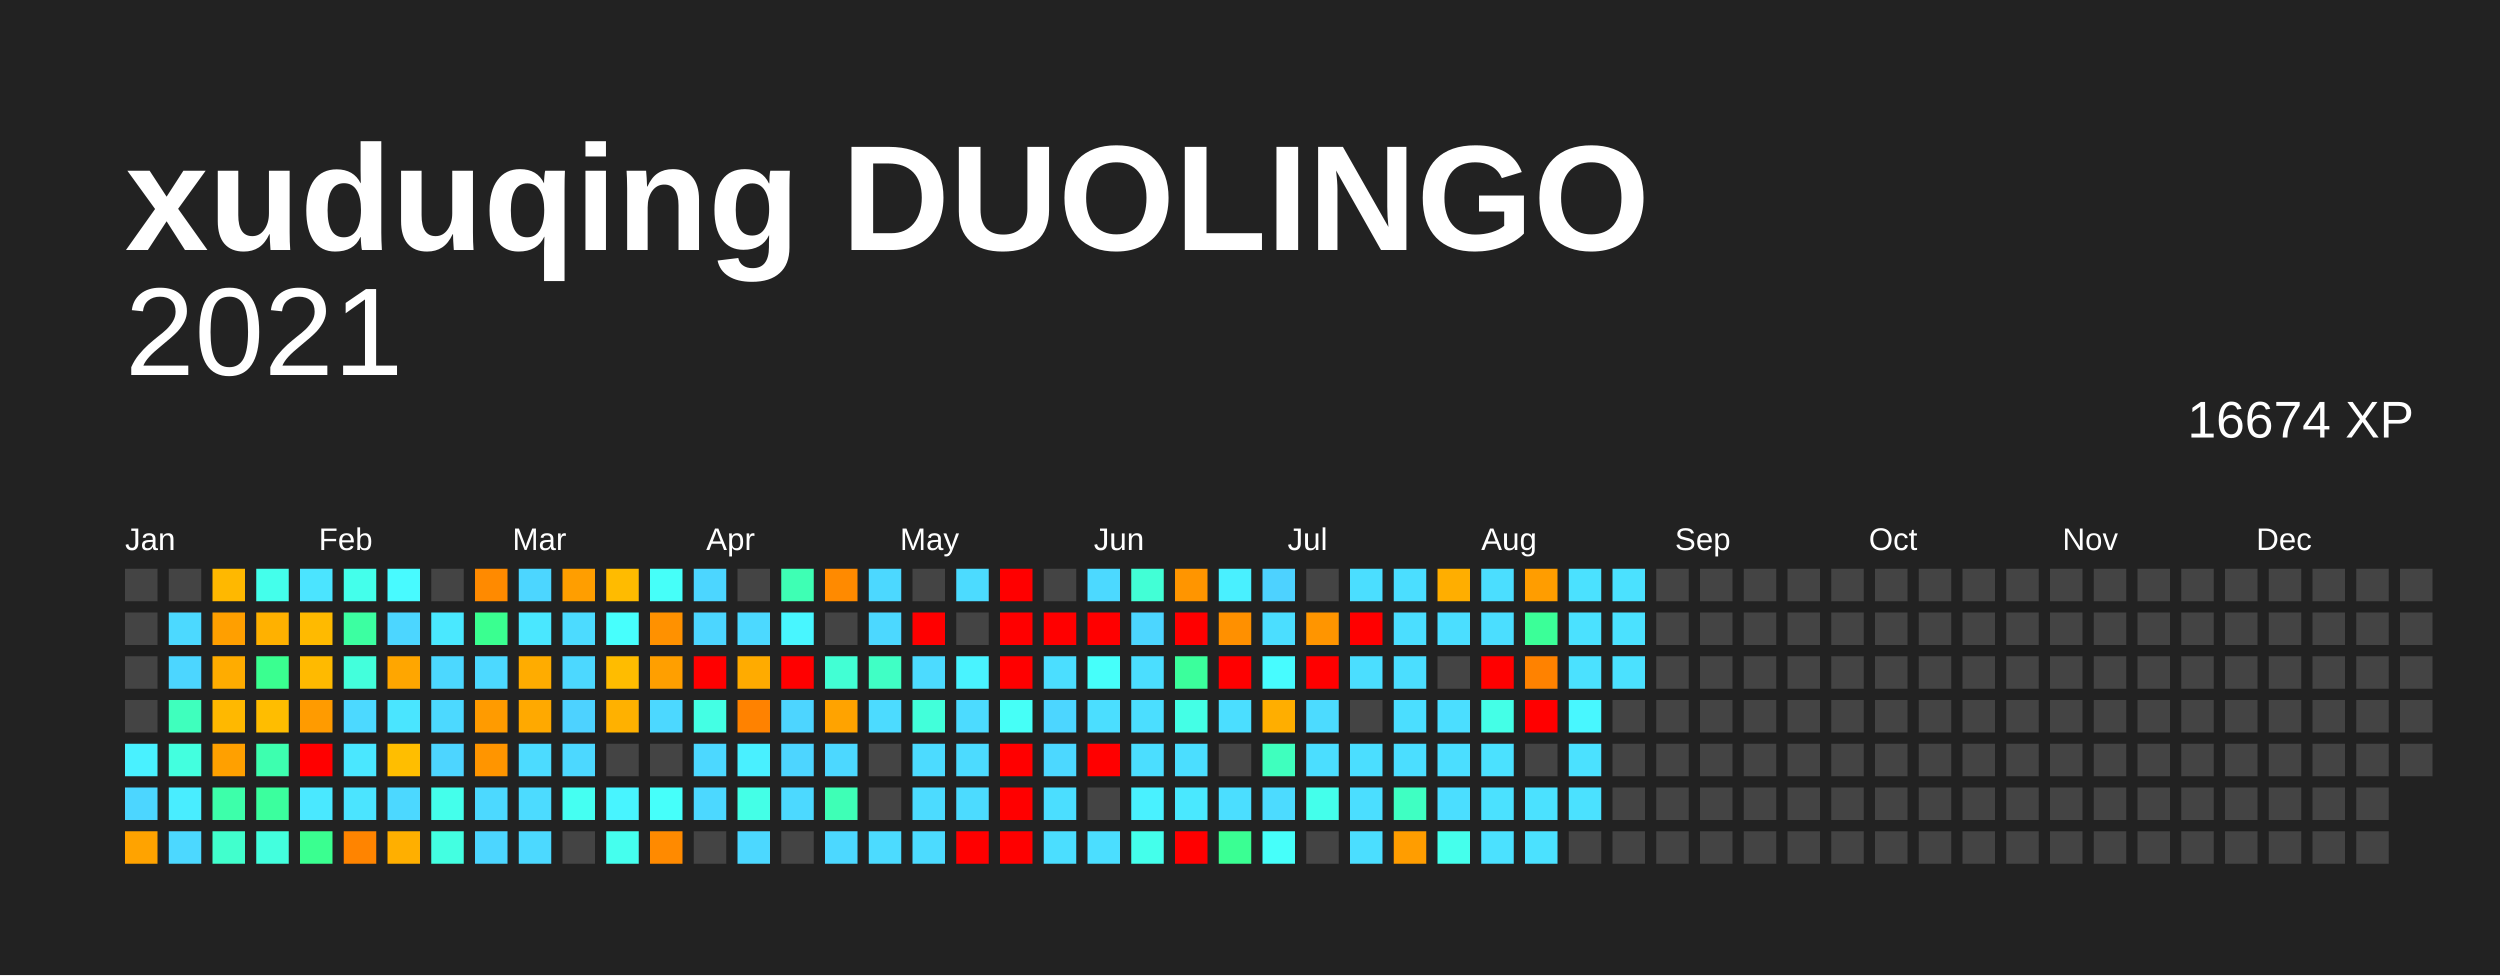
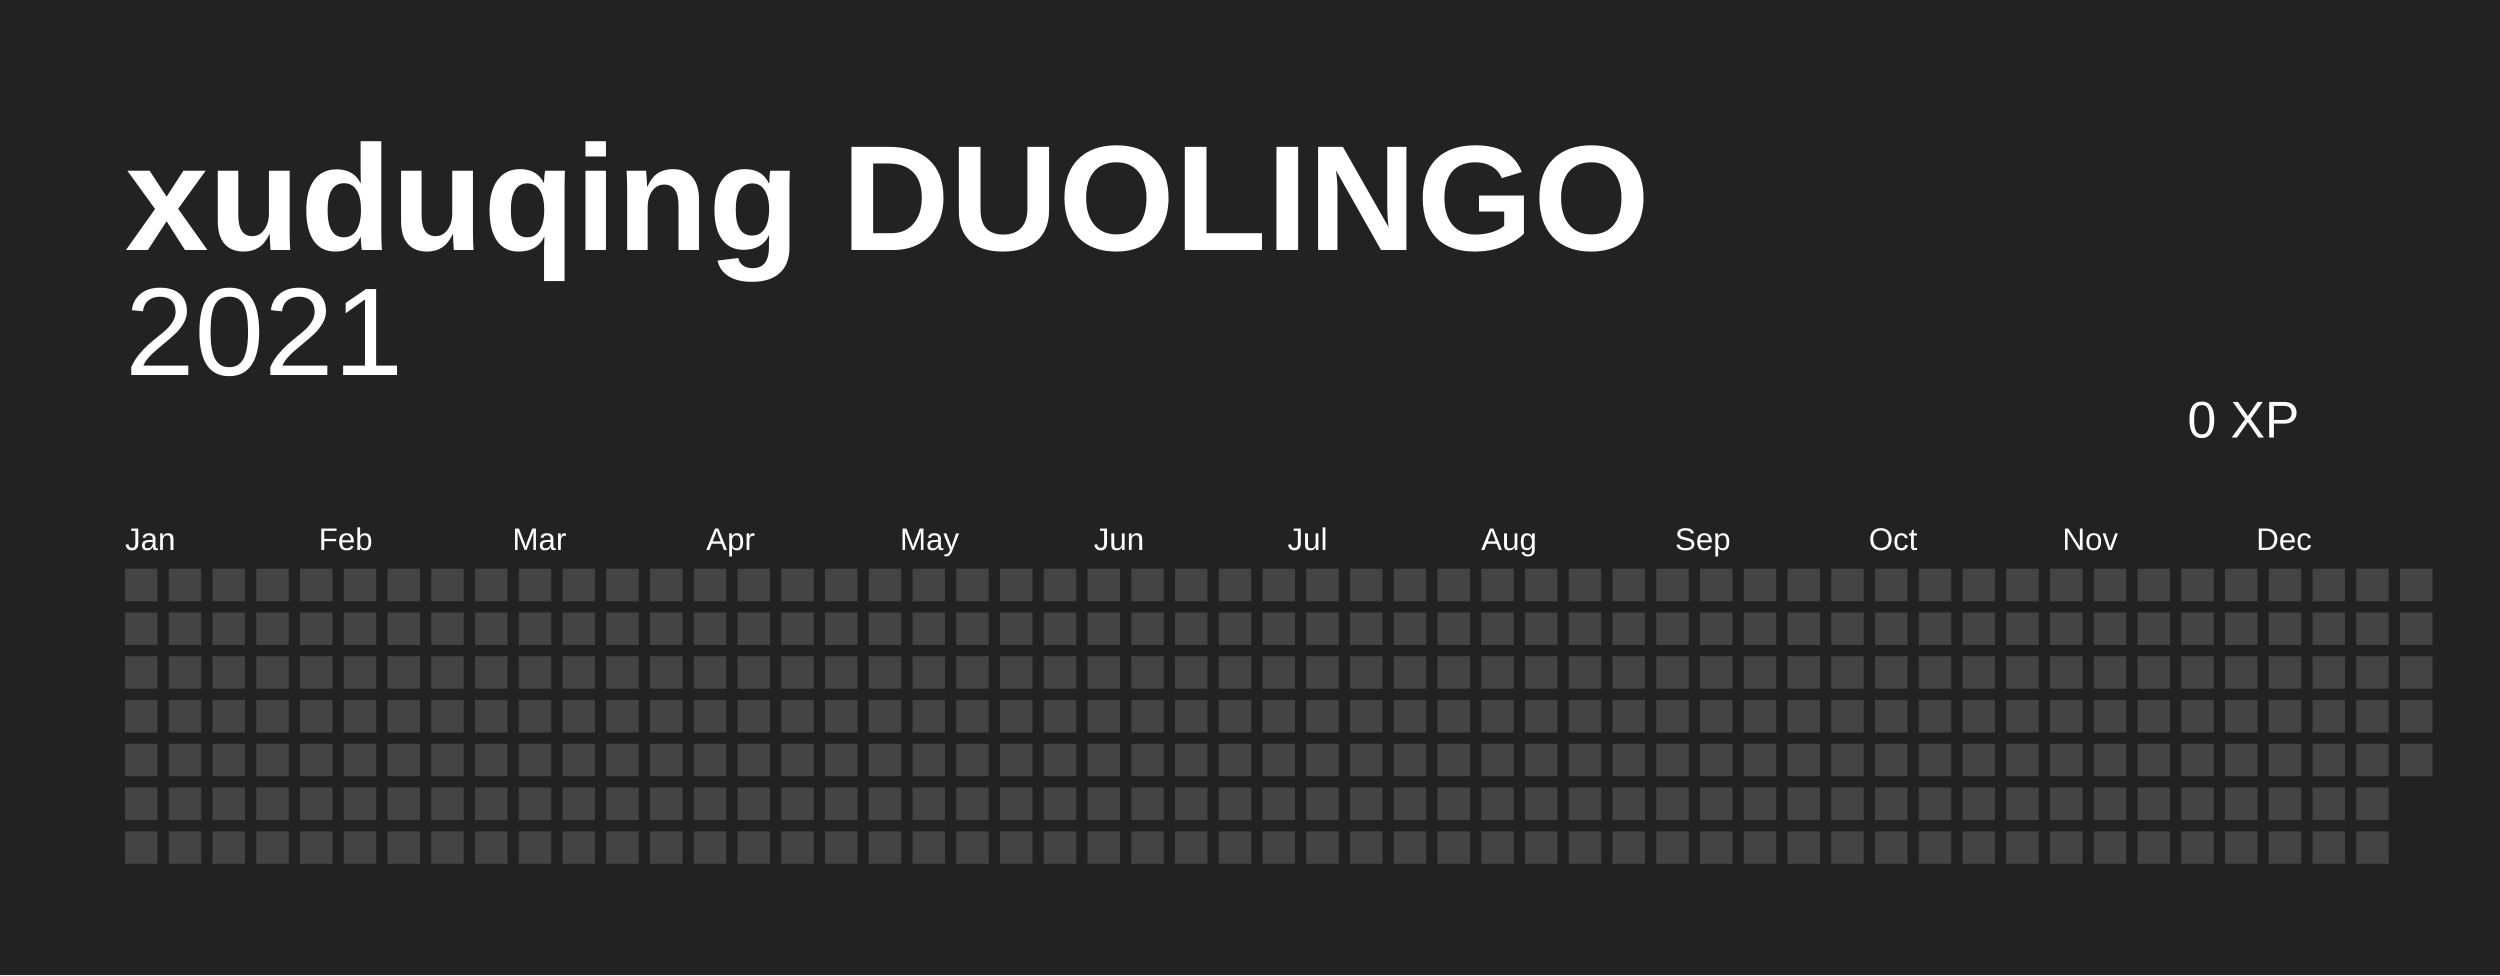
<svg xmlns="http://www.w3.org/2000/svg" baseProfile="full" height="78mm" version="1.1" viewBox="0,0,200,78" width="200mm">
  <defs />
  <rect fill="#222222" height="78" width="200" x="0" y="0" />
  <text fill="#FFFFFF" style="font-size:12px; font-family:Arial; font-weight:bold;" x="10" y="20">xuduqing DUOLINGO</text>
  <text alignment-baseline="hanging" fill="#FFFFFF" style="font-size:10.0px; font-family:Arial;" x="10" y="30">2021</text>
-   <text alignment-baseline="hanging" fill="#FFFFFF" style="font-size:4.125px; font-family:Arial;" x="175" y="35">16674 XP</text>
+   <text alignment-baseline="hanging" fill="#FFFFFF" style="font-size:4.125px; font-family:Arial;" x="175" y="35">0 XP</text>
  <text fill="#FFFFFF" style="font-size:2.5px; font-family:Arial" x="10.0" y="44">Jan</text>
  <text fill="#FFFFFF" style="font-size:2.5px; font-family:Arial" x="25.5" y="44">Feb</text>
  <text fill="#FFFFFF" style="font-size:2.5px; font-family:Arial" x="41.0" y="44">Mar</text>
  <text fill="#FFFFFF" style="font-size:2.5px; font-family:Arial" x="56.5" y="44">Apr</text>
  <text fill="#FFFFFF" style="font-size:2.5px; font-family:Arial" x="72.0" y="44">May</text>
  <text fill="#FFFFFF" style="font-size:2.5px; font-family:Arial" x="87.5" y="44">Jun</text>
  <text fill="#FFFFFF" style="font-size:2.5px; font-family:Arial" x="103.0" y="44">Jul</text>
  <text fill="#FFFFFF" style="font-size:2.5px; font-family:Arial" x="118.5" y="44">Aug</text>
  <text fill="#FFFFFF" style="font-size:2.5px; font-family:Arial" x="134.0" y="44">Sep</text>
  <text fill="#FFFFFF" style="font-size:2.5px; font-family:Arial" x="149.5" y="44">Oct</text>
  <text fill="#FFFFFF" style="font-size:2.5px; font-family:Arial" x="165.0" y="44">Nov</text>
  <text fill="#FFFFFF" style="font-size:2.5px; font-family:Arial" x="180.5" y="44">Dec</text>
  <rect fill="#444444" height="2.6" width="2.6" x="10.0" y="45.5" />
  <rect fill="#444444" height="2.6" width="2.6" x="10.0" y="49.0" />
  <rect fill="#444444" height="2.6" width="2.6" x="10.0" y="52.5" />
  <rect fill="#444444" height="2.6" width="2.6" x="10.0" y="56.0" />
-   <rect fill="#49f1ff" height="2.6" width="2.6" x="10.0" y="59.5" />
-   <rect fill="#4cd6ff" height="2.6" width="2.6" x="10.0" y="63.0" />
-   <rect fill="#ffa300" height="2.6" width="2.6" x="10.0" y="66.5" />
+   <rect fill="#444444" height="2.6" width="2.6" x="10.0" y="59.5" />
+   <rect fill="#444444" height="2.6" width="2.6" x="10.0" y="63.0" />
+   <rect fill="#444444" height="2.6" width="2.6" x="10.0" y="66.5" />
  <rect fill="#444444" height="2.6" width="2.6" x="13.5" y="45.5" />
-   <rect fill="#4cd9ff" height="2.6" width="2.6" x="13.5" y="49.0" />
-   <rect fill="#4cd6ff" height="2.6" width="2.6" x="13.5" y="52.5" />
-   <rect fill="#3fffbd" height="2.6" width="2.6" x="13.5" y="56.0" />
-   <rect fill="#43ffdf" height="2.6" width="2.6" x="13.5" y="59.5" />
-   <rect fill="#49edff" height="2.6" width="2.6" x="13.5" y="63.0" />
-   <rect fill="#4cd8ff" height="2.6" width="2.6" x="13.5" y="66.5" />
-   <rect fill="#ffb800" height="2.6" width="2.6" x="17.0" y="45.5" />
-   <rect fill="#ff9f00" height="2.6" width="2.6" x="17.0" y="49.0" />
-   <rect fill="#ffac00" height="2.6" width="2.6" x="17.0" y="52.5" />
-   <rect fill="#ffb800" height="2.6" width="2.6" x="17.0" y="56.0" />
-   <rect fill="#ffa000" height="2.6" width="2.6" x="17.0" y="59.5" />
-   <rect fill="#3dffaa" height="2.6" width="2.6" x="17.0" y="63.0" />
-   <rect fill="#41ffcd" height="2.6" width="2.6" x="17.0" y="66.5" />
-   <rect fill="#44ffeb" height="2.6" width="2.6" x="20.5" y="45.5" />
-   <rect fill="#ffb100" height="2.6" width="2.6" x="20.5" y="49.0" />
-   <rect fill="#3aff90" height="2.6" width="2.6" x="20.5" y="52.5" />
-   <rect fill="#ffbd00" height="2.6" width="2.6" x="20.5" y="56.0" />
-   <rect fill="#3dffaf" height="2.6" width="2.6" x="20.5" y="59.5" />
-   <rect fill="#3bff9e" height="2.6" width="2.6" x="20.5" y="63.0" />
-   <rect fill="#43ffde" height="2.6" width="2.6" x="20.5" y="66.5" />
-   <rect fill="#4be4ff" height="2.6" width="2.6" x="24.0" y="45.5" />
-   <rect fill="#ffba00" height="2.6" width="2.6" x="24.0" y="49.0" />
-   <rect fill="#ffba00" height="2.6" width="2.6" x="24.0" y="52.5" />
-   <rect fill="#ff9b00" height="2.6" width="2.6" x="24.0" y="56.0" />
-   <rect fill="red" height="2.6" width="2.6" x="24.0" y="59.5" />
-   <rect fill="#4ae8ff" height="2.6" width="2.6" x="24.0" y="63.0" />
-   <rect fill="#3aff90" height="2.6" width="2.6" x="24.0" y="66.5" />
-   <rect fill="#44ffeb" height="2.6" width="2.6" x="27.5" y="45.5" />
-   <rect fill="#3cffa1" height="2.6" width="2.6" x="27.5" y="49.0" />
-   <rect fill="#43ffdc" height="2.6" width="2.6" x="27.5" y="52.5" />
-   <rect fill="#4cd9ff" height="2.6" width="2.6" x="27.5" y="56.0" />
-   <rect fill="#4ae7ff" height="2.6" width="2.6" x="27.5" y="59.5" />
-   <rect fill="#4be4ff" height="2.6" width="2.6" x="27.5" y="63.0" />
-   <rect fill="#ff8400" height="2.6" width="2.6" x="27.5" y="66.5" />
-   <rect fill="#48faff" height="2.6" width="2.6" x="31.0" y="45.5" />
-   <rect fill="#4cd6ff" height="2.6" width="2.6" x="31.0" y="49.0" />
-   <rect fill="#ffa600" height="2.6" width="2.6" x="31.0" y="52.5" />
-   <rect fill="#4ae5ff" height="2.6" width="2.6" x="31.0" y="56.0" />
-   <rect fill="#ffbe00" height="2.6" width="2.6" x="31.0" y="59.5" />
-   <rect fill="#4cd8ff" height="2.6" width="2.6" x="31.0" y="63.0" />
-   <rect fill="#ffaf00" height="2.6" width="2.6" x="31.0" y="66.5" />
+   <rect fill="#444444" height="2.6" width="2.6" x="13.5" y="49.0" />
+   <rect fill="#444444" height="2.6" width="2.6" x="13.5" y="52.5" />
+   <rect fill="#444444" height="2.6" width="2.6" x="13.5" y="56.0" />
+   <rect fill="#444444" height="2.6" width="2.6" x="13.5" y="59.5" />
+   <rect fill="#444444" height="2.6" width="2.6" x="13.5" y="63.0" />
+   <rect fill="#444444" height="2.6" width="2.6" x="13.5" y="66.5" />
+   <rect fill="#444444" height="2.6" width="2.6" x="17.0" y="45.5" />
+   <rect fill="#444444" height="2.6" width="2.6" x="17.0" y="49.0" />
+   <rect fill="#444444" height="2.6" width="2.6" x="17.0" y="52.5" />
+   <rect fill="#444444" height="2.6" width="2.6" x="17.0" y="56.0" />
+   <rect fill="#444444" height="2.6" width="2.6" x="17.0" y="59.5" />
+   <rect fill="#444444" height="2.6" width="2.6" x="17.0" y="63.0" />
+   <rect fill="#444444" height="2.6" width="2.6" x="17.0" y="66.5" />
+   <rect fill="#444444" height="2.6" width="2.6" x="20.5" y="45.5" />
+   <rect fill="#444444" height="2.6" width="2.6" x="20.5" y="49.0" />
+   <rect fill="#444444" height="2.6" width="2.6" x="20.5" y="52.5" />
+   <rect fill="#444444" height="2.6" width="2.6" x="20.5" y="56.0" />
+   <rect fill="#444444" height="2.6" width="2.6" x="20.5" y="59.5" />
+   <rect fill="#444444" height="2.6" width="2.6" x="20.5" y="63.0" />
+   <rect fill="#444444" height="2.6" width="2.6" x="20.5" y="66.5" />
+   <rect fill="#444444" height="2.6" width="2.6" x="24.0" y="45.5" />
+   <rect fill="#444444" height="2.6" width="2.6" x="24.0" y="49.0" />
+   <rect fill="#444444" height="2.6" width="2.6" x="24.0" y="52.5" />
+   <rect fill="#444444" height="2.6" width="2.6" x="24.0" y="56.0" />
+   <rect fill="#444444" height="2.6" width="2.6" x="24.0" y="59.5" />
+   <rect fill="#444444" height="2.6" width="2.6" x="24.0" y="63.0" />
+   <rect fill="#444444" height="2.6" width="2.6" x="24.0" y="66.5" />
+   <rect fill="#444444" height="2.6" width="2.6" x="27.5" y="45.5" />
+   <rect fill="#444444" height="2.6" width="2.6" x="27.5" y="49.0" />
+   <rect fill="#444444" height="2.6" width="2.6" x="27.5" y="52.5" />
+   <rect fill="#444444" height="2.6" width="2.6" x="27.5" y="56.0" />
+   <rect fill="#444444" height="2.6" width="2.6" x="27.5" y="59.5" />
+   <rect fill="#444444" height="2.6" width="2.6" x="27.5" y="63.0" />
+   <rect fill="#444444" height="2.6" width="2.6" x="27.5" y="66.5" />
+   <rect fill="#444444" height="2.6" width="2.6" x="31.0" y="45.5" />
+   <rect fill="#444444" height="2.6" width="2.6" x="31.0" y="49.0" />
+   <rect fill="#444444" height="2.6" width="2.6" x="31.0" y="52.5" />
+   <rect fill="#444444" height="2.6" width="2.6" x="31.0" y="56.0" />
+   <rect fill="#444444" height="2.6" width="2.6" x="31.0" y="59.5" />
+   <rect fill="#444444" height="2.6" width="2.6" x="31.0" y="63.0" />
+   <rect fill="#444444" height="2.6" width="2.6" x="31.0" y="66.5" />
  <rect fill="#444444" height="2.6" width="2.6" x="34.5" y="45.5" />
-   <rect fill="#4ae8ff" height="2.6" width="2.6" x="34.5" y="49.0" />
-   <rect fill="#4cd8ff" height="2.6" width="2.6" x="34.5" y="52.5" />
-   <rect fill="#4cd9ff" height="2.6" width="2.6" x="34.5" y="56.0" />
-   <rect fill="#4dd5ff" height="2.6" width="2.6" x="34.5" y="59.5" />
-   <rect fill="#44ffeb" height="2.6" width="2.6" x="34.5" y="63.0" />
-   <rect fill="#43ffe1" height="2.6" width="2.6" x="34.5" y="66.5" />
-   <rect fill="#ff8a00" height="2.6" width="2.6" x="38.0" y="45.5" />
-   <rect fill="#3aff90" height="2.6" width="2.6" x="38.0" y="49.0" />
-   <rect fill="#4cd9ff" height="2.6" width="2.6" x="38.0" y="52.5" />
-   <rect fill="#ff9b00" height="2.6" width="2.6" x="38.0" y="56.0" />
-   <rect fill="#ff9500" height="2.6" width="2.6" x="38.0" y="59.5" />
-   <rect fill="#4cd9ff" height="2.6" width="2.6" x="38.0" y="63.0" />
-   <rect fill="#4cd6ff" height="2.6" width="2.6" x="38.0" y="66.5" />
-   <rect fill="#4cd6ff" height="2.6" width="2.6" x="41.5" y="45.5" />
-   <rect fill="#4ae7ff" height="2.6" width="2.6" x="41.5" y="49.0" />
-   <rect fill="#ffac00" height="2.6" width="2.6" x="41.5" y="52.5" />
-   <rect fill="#ffa900" height="2.6" width="2.6" x="41.5" y="56.0" />
-   <rect fill="#4cdbff" height="2.6" width="2.6" x="41.5" y="59.5" />
-   <rect fill="#4cdbff" height="2.6" width="2.6" x="41.5" y="63.0" />
-   <rect fill="#4cd9ff" height="2.6" width="2.6" x="41.5" y="66.5" />
-   <rect fill="#ff9e00" height="2.6" width="2.6" x="45.0" y="45.5" />
-   <rect fill="#4cdbff" height="2.6" width="2.6" x="45.0" y="49.0" />
-   <rect fill="#4cd8ff" height="2.6" width="2.6" x="45.0" y="52.5" />
-   <rect fill="#4dd2ff" height="2.6" width="2.6" x="45.0" y="56.0" />
-   <rect fill="#4cd8ff" height="2.6" width="2.6" x="45.0" y="59.5" />
-   <rect fill="#45fff2" height="2.6" width="2.6" x="45.0" y="63.0" />
+   <rect fill="#444444" height="2.6" width="2.6" x="34.5" y="49.0" />
+   <rect fill="#444444" height="2.6" width="2.6" x="34.5" y="52.5" />
+   <rect fill="#444444" height="2.6" width="2.6" x="34.5" y="56.0" />
+   <rect fill="#444444" height="2.6" width="2.6" x="34.5" y="59.5" />
+   <rect fill="#444444" height="2.6" width="2.6" x="34.5" y="63.0" />
+   <rect fill="#444444" height="2.6" width="2.6" x="34.5" y="66.5" />
+   <rect fill="#444444" height="2.6" width="2.6" x="38.0" y="45.5" />
+   <rect fill="#444444" height="2.6" width="2.6" x="38.0" y="49.0" />
+   <rect fill="#444444" height="2.6" width="2.6" x="38.0" y="52.5" />
+   <rect fill="#444444" height="2.6" width="2.6" x="38.0" y="56.0" />
+   <rect fill="#444444" height="2.6" width="2.6" x="38.0" y="59.5" />
+   <rect fill="#444444" height="2.6" width="2.6" x="38.0" y="63.0" />
+   <rect fill="#444444" height="2.6" width="2.6" x="38.0" y="66.5" />
+   <rect fill="#444444" height="2.6" width="2.6" x="41.5" y="45.5" />
+   <rect fill="#444444" height="2.6" width="2.6" x="41.5" y="49.0" />
+   <rect fill="#444444" height="2.6" width="2.6" x="41.5" y="52.5" />
+   <rect fill="#444444" height="2.6" width="2.6" x="41.5" y="56.0" />
+   <rect fill="#444444" height="2.6" width="2.6" x="41.5" y="59.5" />
+   <rect fill="#444444" height="2.6" width="2.6" x="41.5" y="63.0" />
+   <rect fill="#444444" height="2.6" width="2.6" x="41.5" y="66.5" />
+   <rect fill="#444444" height="2.6" width="2.6" x="45.0" y="45.5" />
+   <rect fill="#444444" height="2.6" width="2.6" x="45.0" y="49.0" />
+   <rect fill="#444444" height="2.6" width="2.6" x="45.0" y="52.5" />
+   <rect fill="#444444" height="2.6" width="2.6" x="45.0" y="56.0" />
+   <rect fill="#444444" height="2.6" width="2.6" x="45.0" y="59.5" />
+   <rect fill="#444444" height="2.6" width="2.6" x="45.0" y="63.0" />
  <rect fill="#444444" height="2.6" width="2.6" x="45.0" y="66.5" />
-   <rect fill="#ffbb00" height="2.6" width="2.6" x="48.5" y="45.5" />
-   <rect fill="#47fffd" height="2.6" width="2.6" x="48.5" y="49.0" />
-   <rect fill="#ffbc00" height="2.6" width="2.6" x="48.5" y="52.5" />
-   <rect fill="#ffb100" height="2.6" width="2.6" x="48.5" y="56.0" />
+   <rect fill="#444444" height="2.6" width="2.6" x="48.5" y="45.5" />
+   <rect fill="#444444" height="2.6" width="2.6" x="48.5" y="49.0" />
+   <rect fill="#444444" height="2.6" width="2.6" x="48.5" y="52.5" />
+   <rect fill="#444444" height="2.6" width="2.6" x="48.5" y="56.0" />
  <rect fill="#444444" height="2.6" width="2.6" x="48.5" y="59.5" />
-   <rect fill="#48f4ff" height="2.6" width="2.6" x="48.5" y="63.0" />
-   <rect fill="#45ffee" height="2.6" width="2.6" x="48.5" y="66.5" />
-   <rect fill="#46fff9" height="2.6" width="2.6" x="52.0" y="45.5" />
-   <rect fill="#ff9100" height="2.6" width="2.6" x="52.0" y="49.0" />
-   <rect fill="#ff9f00" height="2.6" width="2.6" x="52.0" y="52.5" />
-   <rect fill="#4cd8ff" height="2.6" width="2.6" x="52.0" y="56.0" />
+   <rect fill="#444444" height="2.6" width="2.6" x="48.5" y="63.0" />
+   <rect fill="#444444" height="2.6" width="2.6" x="48.5" y="66.5" />
+   <rect fill="#444444" height="2.6" width="2.6" x="52.0" y="45.5" />
+   <rect fill="#444444" height="2.6" width="2.6" x="52.0" y="49.0" />
+   <rect fill="#444444" height="2.6" width="2.6" x="52.0" y="52.5" />
+   <rect fill="#444444" height="2.6" width="2.6" x="52.0" y="56.0" />
  <rect fill="#444444" height="2.6" width="2.6" x="52.0" y="59.5" />
-   <rect fill="#46fffa" height="2.6" width="2.6" x="52.0" y="63.0" />
-   <rect fill="#ff8a00" height="2.6" width="2.6" x="52.0" y="66.5" />
-   <rect fill="#4cd6ff" height="2.6" width="2.6" x="55.5" y="45.5" />
-   <rect fill="#4cd6ff" height="2.6" width="2.6" x="55.5" y="49.0" />
-   <rect fill="red" height="2.6" width="2.6" x="55.5" y="52.5" />
-   <rect fill="#44ffe4" height="2.6" width="2.6" x="55.5" y="56.0" />
-   <rect fill="#4cd8ff" height="2.6" width="2.6" x="55.5" y="59.5" />
-   <rect fill="#4cd8ff" height="2.6" width="2.6" x="55.5" y="63.0" />
+   <rect fill="#444444" height="2.6" width="2.6" x="52.0" y="63.0" />
+   <rect fill="#444444" height="2.6" width="2.6" x="52.0" y="66.5" />
+   <rect fill="#444444" height="2.6" width="2.6" x="55.5" y="45.5" />
+   <rect fill="#444444" height="2.6" width="2.6" x="55.5" y="49.0" />
+   <rect fill="#444444" height="2.6" width="2.6" x="55.5" y="52.5" />
+   <rect fill="#444444" height="2.6" width="2.6" x="55.5" y="56.0" />
+   <rect fill="#444444" height="2.6" width="2.6" x="55.5" y="59.5" />
+   <rect fill="#444444" height="2.6" width="2.6" x="55.5" y="63.0" />
  <rect fill="#444444" height="2.6" width="2.6" x="55.5" y="66.5" />
  <rect fill="#444444" height="2.6" width="2.6" x="59.0" y="45.5" />
-   <rect fill="#4cd9ff" height="2.6" width="2.6" x="59.0" y="49.0" />
-   <rect fill="#ffab00" height="2.6" width="2.6" x="59.0" y="52.5" />
-   <rect fill="#ff8200" height="2.6" width="2.6" x="59.0" y="56.0" />
-   <rect fill="#49f0ff" height="2.6" width="2.6" x="59.0" y="59.5" />
-   <rect fill="#44ffe7" height="2.6" width="2.6" x="59.0" y="63.0" />
-   <rect fill="#4cd8ff" height="2.6" width="2.6" x="59.0" y="66.5" />
-   <rect fill="#3effb4" height="2.6" width="2.6" x="62.5" y="45.5" />
-   <rect fill="#48f6ff" height="2.6" width="2.6" x="62.5" y="49.0" />
-   <rect fill="red" height="2.6" width="2.6" x="62.5" y="52.5" />
-   <rect fill="#4dd5ff" height="2.6" width="2.6" x="62.5" y="56.0" />
-   <rect fill="#4dd5ff" height="2.6" width="2.6" x="62.5" y="59.5" />
-   <rect fill="#4cd9ff" height="2.6" width="2.6" x="62.5" y="63.0" />
+   <rect fill="#444444" height="2.6" width="2.6" x="59.0" y="49.0" />
+   <rect fill="#444444" height="2.6" width="2.6" x="59.0" y="52.5" />
+   <rect fill="#444444" height="2.6" width="2.6" x="59.0" y="56.0" />
+   <rect fill="#444444" height="2.6" width="2.6" x="59.0" y="59.5" />
+   <rect fill="#444444" height="2.6" width="2.6" x="59.0" y="63.0" />
+   <rect fill="#444444" height="2.6" width="2.6" x="59.0" y="66.5" />
+   <rect fill="#444444" height="2.6" width="2.6" x="62.5" y="45.5" />
+   <rect fill="#444444" height="2.6" width="2.6" x="62.5" y="49.0" />
+   <rect fill="#444444" height="2.6" width="2.6" x="62.5" y="52.5" />
+   <rect fill="#444444" height="2.6" width="2.6" x="62.5" y="56.0" />
+   <rect fill="#444444" height="2.6" width="2.6" x="62.5" y="59.5" />
+   <rect fill="#444444" height="2.6" width="2.6" x="62.5" y="63.0" />
  <rect fill="#444444" height="2.6" width="2.6" x="62.5" y="66.5" />
-   <rect fill="#ff8a00" height="2.6" width="2.6" x="66.0" y="45.5" />
+   <rect fill="#444444" height="2.6" width="2.6" x="66.0" y="45.5" />
  <rect fill="#444444" height="2.6" width="2.6" x="66.0" y="49.0" />
-   <rect fill="#42ffd4" height="2.6" width="2.6" x="66.0" y="52.5" />
-   <rect fill="#ffa300" height="2.6" width="2.6" x="66.0" y="56.0" />
-   <rect fill="#4cd8ff" height="2.6" width="2.6" x="66.0" y="59.5" />
-   <rect fill="#3effb6" height="2.6" width="2.6" x="66.0" y="63.0" />
-   <rect fill="#4cd8ff" height="2.6" width="2.6" x="66.0" y="66.5" />
-   <rect fill="#4cd8ff" height="2.6" width="2.6" x="69.5" y="45.5" />
-   <rect fill="#4cd8ff" height="2.6" width="2.6" x="69.5" y="49.0" />
-   <rect fill="#40ffc5" height="2.6" width="2.6" x="69.5" y="52.5" />
-   <rect fill="#4cdbff" height="2.6" width="2.6" x="69.5" y="56.0" />
+   <rect fill="#444444" height="2.6" width="2.6" x="66.0" y="52.5" />
+   <rect fill="#444444" height="2.6" width="2.6" x="66.0" y="56.0" />
+   <rect fill="#444444" height="2.6" width="2.6" x="66.0" y="59.5" />
+   <rect fill="#444444" height="2.6" width="2.6" x="66.0" y="63.0" />
+   <rect fill="#444444" height="2.6" width="2.6" x="66.0" y="66.5" />
+   <rect fill="#444444" height="2.6" width="2.6" x="69.5" y="45.5" />
+   <rect fill="#444444" height="2.6" width="2.6" x="69.5" y="49.0" />
+   <rect fill="#444444" height="2.6" width="2.6" x="69.5" y="52.5" />
+   <rect fill="#444444" height="2.6" width="2.6" x="69.5" y="56.0" />
  <rect fill="#444444" height="2.6" width="2.6" x="69.5" y="59.5" />
  <rect fill="#444444" height="2.6" width="2.6" x="69.5" y="63.0" />
-   <rect fill="#4cdbff" height="2.6" width="2.6" x="69.5" y="66.5" />
+   <rect fill="#444444" height="2.6" width="2.6" x="69.5" y="66.5" />
  <rect fill="#444444" height="2.6" width="2.6" x="73.0" y="45.5" />
-   <rect fill="red" height="2.6" width="2.6" x="73.0" y="49.0" />
-   <rect fill="#4cdbff" height="2.6" width="2.6" x="73.0" y="52.5" />
-   <rect fill="#42ffda" height="2.6" width="2.6" x="73.0" y="56.0" />
-   <rect fill="#4cdbff" height="2.6" width="2.6" x="73.0" y="59.5" />
-   <rect fill="#4cdbff" height="2.6" width="2.6" x="73.0" y="63.0" />
-   <rect fill="#4cdbff" height="2.6" width="2.6" x="73.0" y="66.5" />
-   <rect fill="#4cdbff" height="2.6" width="2.6" x="76.5" y="45.5" />
+   <rect fill="#444444" height="2.6" width="2.6" x="73.0" y="49.0" />
+   <rect fill="#444444" height="2.6" width="2.6" x="73.0" y="52.5" />
+   <rect fill="#444444" height="2.6" width="2.6" x="73.0" y="56.0" />
+   <rect fill="#444444" height="2.6" width="2.6" x="73.0" y="59.5" />
+   <rect fill="#444444" height="2.6" width="2.6" x="73.0" y="63.0" />
+   <rect fill="#444444" height="2.6" width="2.6" x="73.0" y="66.5" />
+   <rect fill="#444444" height="2.6" width="2.6" x="76.5" y="45.5" />
  <rect fill="#444444" height="2.6" width="2.6" x="76.5" y="49.0" />
-   <rect fill="#49f3ff" height="2.6" width="2.6" x="76.5" y="52.5" />
-   <rect fill="#4cdbff" height="2.6" width="2.6" x="76.5" y="56.0" />
-   <rect fill="#4cdbff" height="2.6" width="2.6" x="76.5" y="59.5" />
-   <rect fill="#4cdbff" height="2.6" width="2.6" x="76.5" y="63.0" />
-   <rect fill="red" height="2.6" width="2.6" x="76.5" y="66.5" />
-   <rect fill="red" height="2.6" width="2.6" x="80.0" y="45.5" />
-   <rect fill="red" height="2.6" width="2.6" x="80.0" y="49.0" />
-   <rect fill="red" height="2.6" width="2.6" x="80.0" y="52.5" />
-   <rect fill="#46fff7" height="2.6" width="2.6" x="80.0" y="56.0" />
-   <rect fill="red" height="2.6" width="2.6" x="80.0" y="59.5" />
-   <rect fill="red" height="2.6" width="2.6" x="80.0" y="63.0" />
-   <rect fill="red" height="2.6" width="2.6" x="80.0" y="66.5" />
+   <rect fill="#444444" height="2.6" width="2.6" x="76.5" y="52.5" />
+   <rect fill="#444444" height="2.6" width="2.6" x="76.5" y="56.0" />
+   <rect fill="#444444" height="2.6" width="2.6" x="76.5" y="59.5" />
+   <rect fill="#444444" height="2.6" width="2.6" x="76.5" y="63.0" />
+   <rect fill="#444444" height="2.6" width="2.6" x="76.5" y="66.5" />
+   <rect fill="#444444" height="2.6" width="2.6" x="80.0" y="45.5" />
+   <rect fill="#444444" height="2.6" width="2.6" x="80.0" y="49.0" />
+   <rect fill="#444444" height="2.6" width="2.6" x="80.0" y="52.5" />
+   <rect fill="#444444" height="2.6" width="2.6" x="80.0" y="56.0" />
+   <rect fill="#444444" height="2.6" width="2.6" x="80.0" y="59.5" />
+   <rect fill="#444444" height="2.6" width="2.6" x="80.0" y="63.0" />
+   <rect fill="#444444" height="2.6" width="2.6" x="80.0" y="66.5" />
  <rect fill="#444444" height="2.6" width="2.6" x="83.5" y="45.5" />
-   <rect fill="red" height="2.6" width="2.6" x="83.5" y="49.0" />
-   <rect fill="#4bdeff" height="2.6" width="2.6" x="83.5" y="52.5" />
-   <rect fill="#4cd6ff" height="2.6" width="2.6" x="83.5" y="56.0" />
-   <rect fill="#4cd8ff" height="2.6" width="2.6" x="83.5" y="59.5" />
-   <rect fill="#4bdeff" height="2.6" width="2.6" x="83.5" y="63.0" />
-   <rect fill="#4bdeff" height="2.6" width="2.6" x="83.5" y="66.5" />
-   <rect fill="#4cd9ff" height="2.6" width="2.6" x="87.0" y="45.5" />
-   <rect fill="red" height="2.6" width="2.6" x="87.0" y="49.0" />
-   <rect fill="#46fffa" height="2.6" width="2.6" x="87.0" y="52.5" />
-   <rect fill="#4bdeff" height="2.6" width="2.6" x="87.0" y="56.0" />
-   <rect fill="red" height="2.6" width="2.6" x="87.0" y="59.5" />
+   <rect fill="#444444" height="2.6" width="2.6" x="83.5" y="49.0" />
+   <rect fill="#444444" height="2.6" width="2.6" x="83.5" y="52.5" />
+   <rect fill="#444444" height="2.6" width="2.6" x="83.5" y="56.0" />
+   <rect fill="#444444" height="2.6" width="2.6" x="83.5" y="59.5" />
+   <rect fill="#444444" height="2.6" width="2.6" x="83.5" y="63.0" />
+   <rect fill="#444444" height="2.6" width="2.6" x="83.5" y="66.5" />
+   <rect fill="#444444" height="2.6" width="2.6" x="87.0" y="45.5" />
+   <rect fill="#444444" height="2.6" width="2.6" x="87.0" y="49.0" />
+   <rect fill="#444444" height="2.6" width="2.6" x="87.0" y="52.5" />
+   <rect fill="#444444" height="2.6" width="2.6" x="87.0" y="56.0" />
+   <rect fill="#444444" height="2.6" width="2.6" x="87.0" y="59.5" />
  <rect fill="#444444" height="2.6" width="2.6" x="87.0" y="63.0" />
-   <rect fill="#4bdeff" height="2.6" width="2.6" x="87.0" y="66.5" />
-   <rect fill="#42ffd6" height="2.6" width="2.6" x="90.5" y="45.5" />
-   <rect fill="#4cd6ff" height="2.6" width="2.6" x="90.5" y="49.0" />
-   <rect fill="#4bdeff" height="2.6" width="2.6" x="90.5" y="52.5" />
-   <rect fill="#4bdeff" height="2.6" width="2.6" x="90.5" y="56.0" />
-   <rect fill="#4bdeff" height="2.6" width="2.6" x="90.5" y="59.5" />
-   <rect fill="#49f1ff" height="2.6" width="2.6" x="90.5" y="63.0" />
-   <rect fill="#44ffeb" height="2.6" width="2.6" x="90.5" y="66.5" />
-   <rect fill="#ff9500" height="2.6" width="2.6" x="94.0" y="45.5" />
-   <rect fill="red" height="2.6" width="2.6" x="94.0" y="49.0" />
-   <rect fill="#3bff9c" height="2.6" width="2.6" x="94.0" y="52.5" />
-   <rect fill="#44ffe6" height="2.6" width="2.6" x="94.0" y="56.0" />
-   <rect fill="#4bdeff" height="2.6" width="2.6" x="94.0" y="59.5" />
-   <rect fill="#4ae8ff" height="2.6" width="2.6" x="94.0" y="63.0" />
-   <rect fill="red" height="2.6" width="2.6" x="94.0" y="66.5" />
-   <rect fill="#49f0ff" height="2.6" width="2.6" x="97.5" y="45.5" />
-   <rect fill="#ff9000" height="2.6" width="2.6" x="97.5" y="49.0" />
-   <rect fill="red" height="2.6" width="2.6" x="97.5" y="52.5" />
-   <rect fill="#4bdeff" height="2.6" width="2.6" x="97.5" y="56.0" />
+   <rect fill="#444444" height="2.6" width="2.6" x="87.0" y="66.5" />
+   <rect fill="#444444" height="2.6" width="2.6" x="90.5" y="45.5" />
+   <rect fill="#444444" height="2.6" width="2.6" x="90.5" y="49.0" />
+   <rect fill="#444444" height="2.6" width="2.6" x="90.5" y="52.5" />
+   <rect fill="#444444" height="2.6" width="2.6" x="90.5" y="56.0" />
+   <rect fill="#444444" height="2.6" width="2.6" x="90.5" y="59.5" />
+   <rect fill="#444444" height="2.6" width="2.6" x="90.5" y="63.0" />
+   <rect fill="#444444" height="2.6" width="2.6" x="90.5" y="66.5" />
+   <rect fill="#444444" height="2.6" width="2.6" x="94.0" y="45.5" />
+   <rect fill="#444444" height="2.6" width="2.6" x="94.0" y="49.0" />
+   <rect fill="#444444" height="2.6" width="2.6" x="94.0" y="52.5" />
+   <rect fill="#444444" height="2.6" width="2.6" x="94.0" y="56.0" />
+   <rect fill="#444444" height="2.6" width="2.6" x="94.0" y="59.5" />
+   <rect fill="#444444" height="2.6" width="2.6" x="94.0" y="63.0" />
+   <rect fill="#444444" height="2.6" width="2.6" x="94.0" y="66.5" />
+   <rect fill="#444444" height="2.6" width="2.6" x="97.5" y="45.5" />
+   <rect fill="#444444" height="2.6" width="2.6" x="97.5" y="49.0" />
+   <rect fill="#444444" height="2.6" width="2.6" x="97.5" y="52.5" />
+   <rect fill="#444444" height="2.6" width="2.6" x="97.5" y="56.0" />
  <rect fill="#444444" height="2.6" width="2.6" x="97.5" y="59.5" />
-   <rect fill="#4bdeff" height="2.6" width="2.6" x="97.5" y="63.0" />
-   <rect fill="#3aff93" height="2.6" width="2.6" x="97.5" y="66.5" />
-   <rect fill="#4dd2ff" height="2.6" width="2.6" x="101.0" y="45.5" />
-   <rect fill="#4bdeff" height="2.6" width="2.6" x="101.0" y="49.0" />
-   <rect fill="#47fcff" height="2.6" width="2.6" x="101.0" y="52.5" />
-   <rect fill="#ffae00" height="2.6" width="2.6" x="101.0" y="56.0" />
-   <rect fill="#3fffbe" height="2.6" width="2.6" x="101.0" y="59.5" />
-   <rect fill="#4cdbff" height="2.6" width="2.6" x="101.0" y="63.0" />
-   <rect fill="#46fffa" height="2.6" width="2.6" x="101.0" y="66.5" />
+   <rect fill="#444444" height="2.6" width="2.6" x="97.5" y="63.0" />
+   <rect fill="#444444" height="2.6" width="2.6" x="97.5" y="66.5" />
+   <rect fill="#444444" height="2.6" width="2.6" x="101.0" y="45.5" />
+   <rect fill="#444444" height="2.6" width="2.6" x="101.0" y="49.0" />
+   <rect fill="#444444" height="2.6" width="2.6" x="101.0" y="52.5" />
+   <rect fill="#444444" height="2.6" width="2.6" x="101.0" y="56.0" />
+   <rect fill="#444444" height="2.6" width="2.6" x="101.0" y="59.5" />
+   <rect fill="#444444" height="2.6" width="2.6" x="101.0" y="63.0" />
+   <rect fill="#444444" height="2.6" width="2.6" x="101.0" y="66.5" />
  <rect fill="#444444" height="2.6" width="2.6" x="104.5" y="45.5" />
-   <rect fill="#ff9500" height="2.6" width="2.6" x="104.5" y="49.0" />
-   <rect fill="red" height="2.6" width="2.6" x="104.5" y="52.5" />
-   <rect fill="#4cdbff" height="2.6" width="2.6" x="104.5" y="56.0" />
-   <rect fill="#4bdeff" height="2.6" width="2.6" x="104.5" y="59.5" />
-   <rect fill="#44ffeb" height="2.6" width="2.6" x="104.5" y="63.0" />
+   <rect fill="#444444" height="2.6" width="2.6" x="104.5" y="49.0" />
+   <rect fill="#444444" height="2.6" width="2.6" x="104.5" y="52.5" />
+   <rect fill="#444444" height="2.6" width="2.6" x="104.5" y="56.0" />
+   <rect fill="#444444" height="2.6" width="2.6" x="104.5" y="59.5" />
+   <rect fill="#444444" height="2.6" width="2.6" x="104.5" y="63.0" />
  <rect fill="#444444" height="2.6" width="2.6" x="104.5" y="66.5" />
-   <rect fill="#4bdeff" height="2.6" width="2.6" x="108.0" y="45.5" />
-   <rect fill="red" height="2.6" width="2.6" x="108.0" y="49.0" />
-   <rect fill="#4bdeff" height="2.6" width="2.6" x="108.0" y="52.5" />
+   <rect fill="#444444" height="2.6" width="2.6" x="108.0" y="45.5" />
+   <rect fill="#444444" height="2.6" width="2.6" x="108.0" y="49.0" />
+   <rect fill="#444444" height="2.6" width="2.6" x="108.0" y="52.5" />
  <rect fill="#444444" height="2.6" width="2.6" x="108.0" y="56.0" />
-   <rect fill="#4bdeff" height="2.6" width="2.6" x="108.0" y="59.5" />
-   <rect fill="#4bdeff" height="2.6" width="2.6" x="108.0" y="63.0" />
-   <rect fill="#4bdeff" height="2.6" width="2.6" x="108.0" y="66.5" />
-   <rect fill="#4bdeff" height="2.6" width="2.6" x="111.5" y="45.5" />
-   <rect fill="#4bdeff" height="2.6" width="2.6" x="111.5" y="49.0" />
-   <rect fill="#4bdeff" height="2.6" width="2.6" x="111.5" y="52.5" />
-   <rect fill="#4bdeff" height="2.6" width="2.6" x="111.5" y="56.0" />
-   <rect fill="#4bdeff" height="2.6" width="2.6" x="111.5" y="59.5" />
-   <rect fill="#3fffc2" height="2.6" width="2.6" x="111.5" y="63.0" />
-   <rect fill="#ff9d00" height="2.6" width="2.6" x="111.5" y="66.5" />
-   <rect fill="#ffae00" height="2.6" width="2.6" x="115.0" y="45.5" />
-   <rect fill="#4bdeff" height="2.6" width="2.6" x="115.0" y="49.0" />
+   <rect fill="#444444" height="2.6" width="2.6" x="108.0" y="59.5" />
+   <rect fill="#444444" height="2.6" width="2.6" x="108.0" y="63.0" />
+   <rect fill="#444444" height="2.6" width="2.6" x="108.0" y="66.5" />
+   <rect fill="#444444" height="2.6" width="2.6" x="111.5" y="45.5" />
+   <rect fill="#444444" height="2.6" width="2.6" x="111.5" y="49.0" />
+   <rect fill="#444444" height="2.6" width="2.6" x="111.5" y="52.5" />
+   <rect fill="#444444" height="2.6" width="2.6" x="111.5" y="56.0" />
+   <rect fill="#444444" height="2.6" width="2.6" x="111.5" y="59.5" />
+   <rect fill="#444444" height="2.6" width="2.6" x="111.5" y="63.0" />
+   <rect fill="#444444" height="2.6" width="2.6" x="111.5" y="66.5" />
+   <rect fill="#444444" height="2.6" width="2.6" x="115.0" y="45.5" />
+   <rect fill="#444444" height="2.6" width="2.6" x="115.0" y="49.0" />
  <rect fill="#444444" height="2.6" width="2.6" x="115.0" y="52.5" />
-   <rect fill="#4bdeff" height="2.6" width="2.6" x="115.0" y="56.0" />
-   <rect fill="#4bdeff" height="2.6" width="2.6" x="115.0" y="59.5" />
-   <rect fill="#4bdeff" height="2.6" width="2.6" x="115.0" y="63.0" />
-   <rect fill="#45ffec" height="2.6" width="2.6" x="115.0" y="66.5" />
-   <rect fill="#4bdeff" height="2.6" width="2.6" x="118.5" y="45.5" />
-   <rect fill="#4bdeff" height="2.6" width="2.6" x="118.5" y="49.0" />
-   <rect fill="red" height="2.6" width="2.6" x="118.5" y="52.5" />
-   <rect fill="#44ffe7" height="2.6" width="2.6" x="118.5" y="56.0" />
-   <rect fill="#4be1ff" height="2.6" width="2.6" x="118.5" y="59.5" />
-   <rect fill="#4be1ff" height="2.6" width="2.6" x="118.5" y="63.0" />
-   <rect fill="#4be1ff" height="2.6" width="2.6" x="118.5" y="66.5" />
-   <rect fill="#ff9d00" height="2.6" width="2.6" x="122.0" y="45.5" />
-   <rect fill="#3bff98" height="2.6" width="2.6" x="122.0" y="49.0" />
-   <rect fill="#ff8200" height="2.6" width="2.6" x="122.0" y="52.5" />
-   <rect fill="red" height="2.6" width="2.6" x="122.0" y="56.0" />
+   <rect fill="#444444" height="2.6" width="2.6" x="115.0" y="56.0" />
+   <rect fill="#444444" height="2.6" width="2.6" x="115.0" y="59.5" />
+   <rect fill="#444444" height="2.6" width="2.6" x="115.0" y="63.0" />
+   <rect fill="#444444" height="2.6" width="2.6" x="115.0" y="66.5" />
+   <rect fill="#444444" height="2.6" width="2.6" x="118.5" y="45.5" />
+   <rect fill="#444444" height="2.6" width="2.6" x="118.5" y="49.0" />
+   <rect fill="#444444" height="2.6" width="2.6" x="118.5" y="52.5" />
+   <rect fill="#444444" height="2.6" width="2.6" x="118.5" y="56.0" />
+   <rect fill="#444444" height="2.6" width="2.6" x="118.5" y="59.5" />
+   <rect fill="#444444" height="2.6" width="2.6" x="118.5" y="63.0" />
+   <rect fill="#444444" height="2.6" width="2.6" x="118.5" y="66.5" />
+   <rect fill="#444444" height="2.6" width="2.6" x="122.0" y="45.5" />
+   <rect fill="#444444" height="2.6" width="2.6" x="122.0" y="49.0" />
+   <rect fill="#444444" height="2.6" width="2.6" x="122.0" y="52.5" />
+   <rect fill="#444444" height="2.6" width="2.6" x="122.0" y="56.0" />
  <rect fill="#444444" height="2.6" width="2.6" x="122.0" y="59.5" />
-   <rect fill="#4be1ff" height="2.6" width="2.6" x="122.0" y="63.0" />
-   <rect fill="#4be1ff" height="2.6" width="2.6" x="122.0" y="66.5" />
-   <rect fill="#4be1ff" height="2.6" width="2.6" x="125.5" y="45.5" />
-   <rect fill="#4be1ff" height="2.6" width="2.6" x="125.5" y="49.0" />
-   <rect fill="#4be1ff" height="2.6" width="2.6" x="125.5" y="52.5" />
-   <rect fill="#48f7ff" height="2.6" width="2.6" x="125.5" y="56.0" />
-   <rect fill="#4be1ff" height="2.6" width="2.6" x="125.5" y="59.5" />
-   <rect fill="#4be1ff" height="2.6" width="2.6" x="125.5" y="63.0" />
+   <rect fill="#444444" height="2.6" width="2.6" x="122.0" y="63.0" />
+   <rect fill="#444444" height="2.6" width="2.6" x="122.0" y="66.5" />
+   <rect fill="#444444" height="2.6" width="2.6" x="125.5" y="45.5" />
+   <rect fill="#444444" height="2.6" width="2.6" x="125.5" y="49.0" />
+   <rect fill="#444444" height="2.6" width="2.6" x="125.5" y="52.5" />
+   <rect fill="#444444" height="2.6" width="2.6" x="125.5" y="56.0" />
+   <rect fill="#444444" height="2.6" width="2.6" x="125.5" y="59.5" />
+   <rect fill="#444444" height="2.6" width="2.6" x="125.5" y="63.0" />
  <rect fill="#444444" height="2.6" width="2.6" x="125.5" y="66.5" />
-   <rect fill="#4be1ff" height="2.6" width="2.6" x="129.0" y="45.5" />
-   <rect fill="#4be1ff" height="2.6" width="2.6" x="129.0" y="49.0" />
-   <rect fill="#4be1ff" height="2.6" width="2.6" x="129.0" y="52.5" />
+   <rect fill="#444444" height="2.6" width="2.6" x="129.0" y="45.5" />
+   <rect fill="#444444" height="2.6" width="2.6" x="129.0" y="49.0" />
+   <rect fill="#444444" height="2.6" width="2.6" x="129.0" y="52.5" />
  <rect fill="#444444" height="2.6" width="2.6" x="129.0" y="56.0" />
  <rect fill="#444444" height="2.6" width="2.6" x="129.0" y="59.5" />
  <rect fill="#444444" height="2.6" width="2.6" x="129.0" y="63.0" />
  <rect fill="#444444" height="2.6" width="2.6" x="129.0" y="66.5" />
  <rect fill="#444444" height="2.6" width="2.6" x="132.5" y="45.5" />
  <rect fill="#444444" height="2.6" width="2.6" x="132.5" y="49.0" />
  <rect fill="#444444" height="2.6" width="2.6" x="132.5" y="52.5" />
  <rect fill="#444444" height="2.6" width="2.6" x="132.5" y="56.0" />
  <rect fill="#444444" height="2.6" width="2.6" x="132.5" y="59.5" />
  <rect fill="#444444" height="2.6" width="2.6" x="132.5" y="63.0" />
  <rect fill="#444444" height="2.6" width="2.6" x="132.5" y="66.5" />
  <rect fill="#444444" height="2.6" width="2.6" x="136.0" y="45.5" />
  <rect fill="#444444" height="2.6" width="2.6" x="136.0" y="49.0" />
  <rect fill="#444444" height="2.6" width="2.6" x="136.0" y="52.5" />
  <rect fill="#444444" height="2.6" width="2.6" x="136.0" y="56.0" />
  <rect fill="#444444" height="2.6" width="2.6" x="136.0" y="59.5" />
  <rect fill="#444444" height="2.6" width="2.6" x="136.0" y="63.0" />
  <rect fill="#444444" height="2.6" width="2.6" x="136.0" y="66.5" />
  <rect fill="#444444" height="2.6" width="2.6" x="139.5" y="45.5" />
  <rect fill="#444444" height="2.6" width="2.6" x="139.5" y="49.0" />
  <rect fill="#444444" height="2.6" width="2.6" x="139.5" y="52.5" />
  <rect fill="#444444" height="2.6" width="2.6" x="139.5" y="56.0" />
  <rect fill="#444444" height="2.6" width="2.6" x="139.5" y="59.5" />
  <rect fill="#444444" height="2.6" width="2.6" x="139.5" y="63.0" />
  <rect fill="#444444" height="2.6" width="2.6" x="139.5" y="66.5" />
  <rect fill="#444444" height="2.6" width="2.6" x="143.0" y="45.5" />
  <rect fill="#444444" height="2.6" width="2.6" x="143.0" y="49.0" />
  <rect fill="#444444" height="2.6" width="2.6" x="143.0" y="52.5" />
  <rect fill="#444444" height="2.6" width="2.6" x="143.0" y="56.0" />
  <rect fill="#444444" height="2.6" width="2.6" x="143.0" y="59.5" />
  <rect fill="#444444" height="2.6" width="2.6" x="143.0" y="63.0" />
  <rect fill="#444444" height="2.6" width="2.6" x="143.0" y="66.5" />
  <rect fill="#444444" height="2.6" width="2.6" x="146.5" y="45.5" />
  <rect fill="#444444" height="2.6" width="2.6" x="146.5" y="49.0" />
  <rect fill="#444444" height="2.6" width="2.6" x="146.5" y="52.5" />
  <rect fill="#444444" height="2.6" width="2.6" x="146.5" y="56.0" />
  <rect fill="#444444" height="2.6" width="2.6" x="146.5" y="59.5" />
  <rect fill="#444444" height="2.6" width="2.6" x="146.5" y="63.0" />
  <rect fill="#444444" height="2.6" width="2.6" x="146.5" y="66.5" />
  <rect fill="#444444" height="2.6" width="2.6" x="150.0" y="45.5" />
  <rect fill="#444444" height="2.6" width="2.6" x="150.0" y="49.0" />
  <rect fill="#444444" height="2.6" width="2.6" x="150.0" y="52.5" />
  <rect fill="#444444" height="2.6" width="2.6" x="150.0" y="56.0" />
  <rect fill="#444444" height="2.6" width="2.6" x="150.0" y="59.5" />
  <rect fill="#444444" height="2.6" width="2.6" x="150.0" y="63.0" />
  <rect fill="#444444" height="2.6" width="2.6" x="150.0" y="66.5" />
  <rect fill="#444444" height="2.6" width="2.6" x="153.5" y="45.5" />
  <rect fill="#444444" height="2.6" width="2.6" x="153.5" y="49.0" />
  <rect fill="#444444" height="2.6" width="2.6" x="153.5" y="52.5" />
  <rect fill="#444444" height="2.6" width="2.6" x="153.5" y="56.0" />
  <rect fill="#444444" height="2.6" width="2.6" x="153.5" y="59.5" />
  <rect fill="#444444" height="2.6" width="2.6" x="153.5" y="63.0" />
  <rect fill="#444444" height="2.6" width="2.6" x="153.5" y="66.5" />
  <rect fill="#444444" height="2.6" width="2.6" x="157.0" y="45.5" />
  <rect fill="#444444" height="2.6" width="2.6" x="157.0" y="49.0" />
  <rect fill="#444444" height="2.6" width="2.6" x="157.0" y="52.5" />
  <rect fill="#444444" height="2.6" width="2.6" x="157.0" y="56.0" />
  <rect fill="#444444" height="2.6" width="2.6" x="157.0" y="59.5" />
  <rect fill="#444444" height="2.6" width="2.6" x="157.0" y="63.0" />
  <rect fill="#444444" height="2.6" width="2.6" x="157.0" y="66.5" />
  <rect fill="#444444" height="2.6" width="2.6" x="160.5" y="45.5" />
  <rect fill="#444444" height="2.6" width="2.6" x="160.5" y="49.0" />
  <rect fill="#444444" height="2.6" width="2.6" x="160.5" y="52.5" />
  <rect fill="#444444" height="2.6" width="2.6" x="160.5" y="56.0" />
  <rect fill="#444444" height="2.6" width="2.6" x="160.5" y="59.5" />
  <rect fill="#444444" height="2.6" width="2.6" x="160.5" y="63.0" />
  <rect fill="#444444" height="2.6" width="2.6" x="160.5" y="66.5" />
  <rect fill="#444444" height="2.6" width="2.6" x="164.0" y="45.5" />
  <rect fill="#444444" height="2.6" width="2.6" x="164.0" y="49.0" />
  <rect fill="#444444" height="2.6" width="2.6" x="164.0" y="52.5" />
  <rect fill="#444444" height="2.6" width="2.6" x="164.0" y="56.0" />
  <rect fill="#444444" height="2.6" width="2.6" x="164.0" y="59.5" />
  <rect fill="#444444" height="2.6" width="2.6" x="164.0" y="63.0" />
  <rect fill="#444444" height="2.6" width="2.6" x="164.0" y="66.5" />
  <rect fill="#444444" height="2.6" width="2.6" x="167.5" y="45.5" />
  <rect fill="#444444" height="2.6" width="2.6" x="167.5" y="49.0" />
  <rect fill="#444444" height="2.6" width="2.6" x="167.5" y="52.5" />
  <rect fill="#444444" height="2.6" width="2.6" x="167.5" y="56.0" />
  <rect fill="#444444" height="2.6" width="2.6" x="167.5" y="59.5" />
  <rect fill="#444444" height="2.6" width="2.6" x="167.5" y="63.0" />
  <rect fill="#444444" height="2.6" width="2.6" x="167.5" y="66.5" />
  <rect fill="#444444" height="2.6" width="2.6" x="171.0" y="45.5" />
  <rect fill="#444444" height="2.6" width="2.6" x="171.0" y="49.0" />
  <rect fill="#444444" height="2.6" width="2.6" x="171.0" y="52.5" />
  <rect fill="#444444" height="2.6" width="2.6" x="171.0" y="56.0" />
  <rect fill="#444444" height="2.6" width="2.6" x="171.0" y="59.5" />
  <rect fill="#444444" height="2.6" width="2.6" x="171.0" y="63.0" />
  <rect fill="#444444" height="2.6" width="2.6" x="171.0" y="66.5" />
  <rect fill="#444444" height="2.6" width="2.6" x="174.5" y="45.5" />
  <rect fill="#444444" height="2.6" width="2.6" x="174.5" y="49.0" />
  <rect fill="#444444" height="2.6" width="2.6" x="174.5" y="52.5" />
  <rect fill="#444444" height="2.6" width="2.6" x="174.5" y="56.0" />
  <rect fill="#444444" height="2.6" width="2.6" x="174.5" y="59.5" />
  <rect fill="#444444" height="2.6" width="2.6" x="174.5" y="63.0" />
  <rect fill="#444444" height="2.6" width="2.6" x="174.5" y="66.5" />
  <rect fill="#444444" height="2.6" width="2.6" x="178.0" y="45.5" />
  <rect fill="#444444" height="2.6" width="2.6" x="178.0" y="49.0" />
  <rect fill="#444444" height="2.6" width="2.6" x="178.0" y="52.5" />
  <rect fill="#444444" height="2.6" width="2.6" x="178.0" y="56.0" />
  <rect fill="#444444" height="2.6" width="2.6" x="178.0" y="59.5" />
  <rect fill="#444444" height="2.6" width="2.6" x="178.0" y="63.0" />
  <rect fill="#444444" height="2.6" width="2.6" x="178.0" y="66.5" />
  <rect fill="#444444" height="2.6" width="2.6" x="181.5" y="45.5" />
  <rect fill="#444444" height="2.6" width="2.6" x="181.5" y="49.0" />
  <rect fill="#444444" height="2.6" width="2.6" x="181.5" y="52.5" />
  <rect fill="#444444" height="2.6" width="2.6" x="181.5" y="56.0" />
  <rect fill="#444444" height="2.6" width="2.6" x="181.5" y="59.5" />
  <rect fill="#444444" height="2.6" width="2.6" x="181.5" y="63.0" />
  <rect fill="#444444" height="2.6" width="2.6" x="181.5" y="66.5" />
  <rect fill="#444444" height="2.6" width="2.6" x="185.0" y="45.5" />
  <rect fill="#444444" height="2.6" width="2.6" x="185.0" y="49.0" />
  <rect fill="#444444" height="2.6" width="2.6" x="185.0" y="52.5" />
  <rect fill="#444444" height="2.6" width="2.6" x="185.0" y="56.0" />
  <rect fill="#444444" height="2.6" width="2.6" x="185.0" y="59.5" />
  <rect fill="#444444" height="2.6" width="2.6" x="185.0" y="63.0" />
  <rect fill="#444444" height="2.6" width="2.6" x="185.0" y="66.5" />
  <rect fill="#444444" height="2.6" width="2.6" x="188.5" y="45.5" />
  <rect fill="#444444" height="2.6" width="2.6" x="188.5" y="49.0" />
  <rect fill="#444444" height="2.6" width="2.6" x="188.5" y="52.5" />
  <rect fill="#444444" height="2.6" width="2.6" x="188.5" y="56.0" />
  <rect fill="#444444" height="2.6" width="2.6" x="188.5" y="59.5" />
  <rect fill="#444444" height="2.6" width="2.6" x="188.5" y="63.0" />
  <rect fill="#444444" height="2.6" width="2.6" x="188.5" y="66.5" />
  <rect fill="#444444" height="2.6" width="2.6" x="192.0" y="45.5" />
  <rect fill="#444444" height="2.6" width="2.6" x="192.0" y="49.0" />
  <rect fill="#444444" height="2.6" width="2.6" x="192.0" y="52.5" />
  <rect fill="#444444" height="2.6" width="2.6" x="192.0" y="56.0" />
  <rect fill="#444444" height="2.6" width="2.6" x="192.0" y="59.5" />
</svg>
